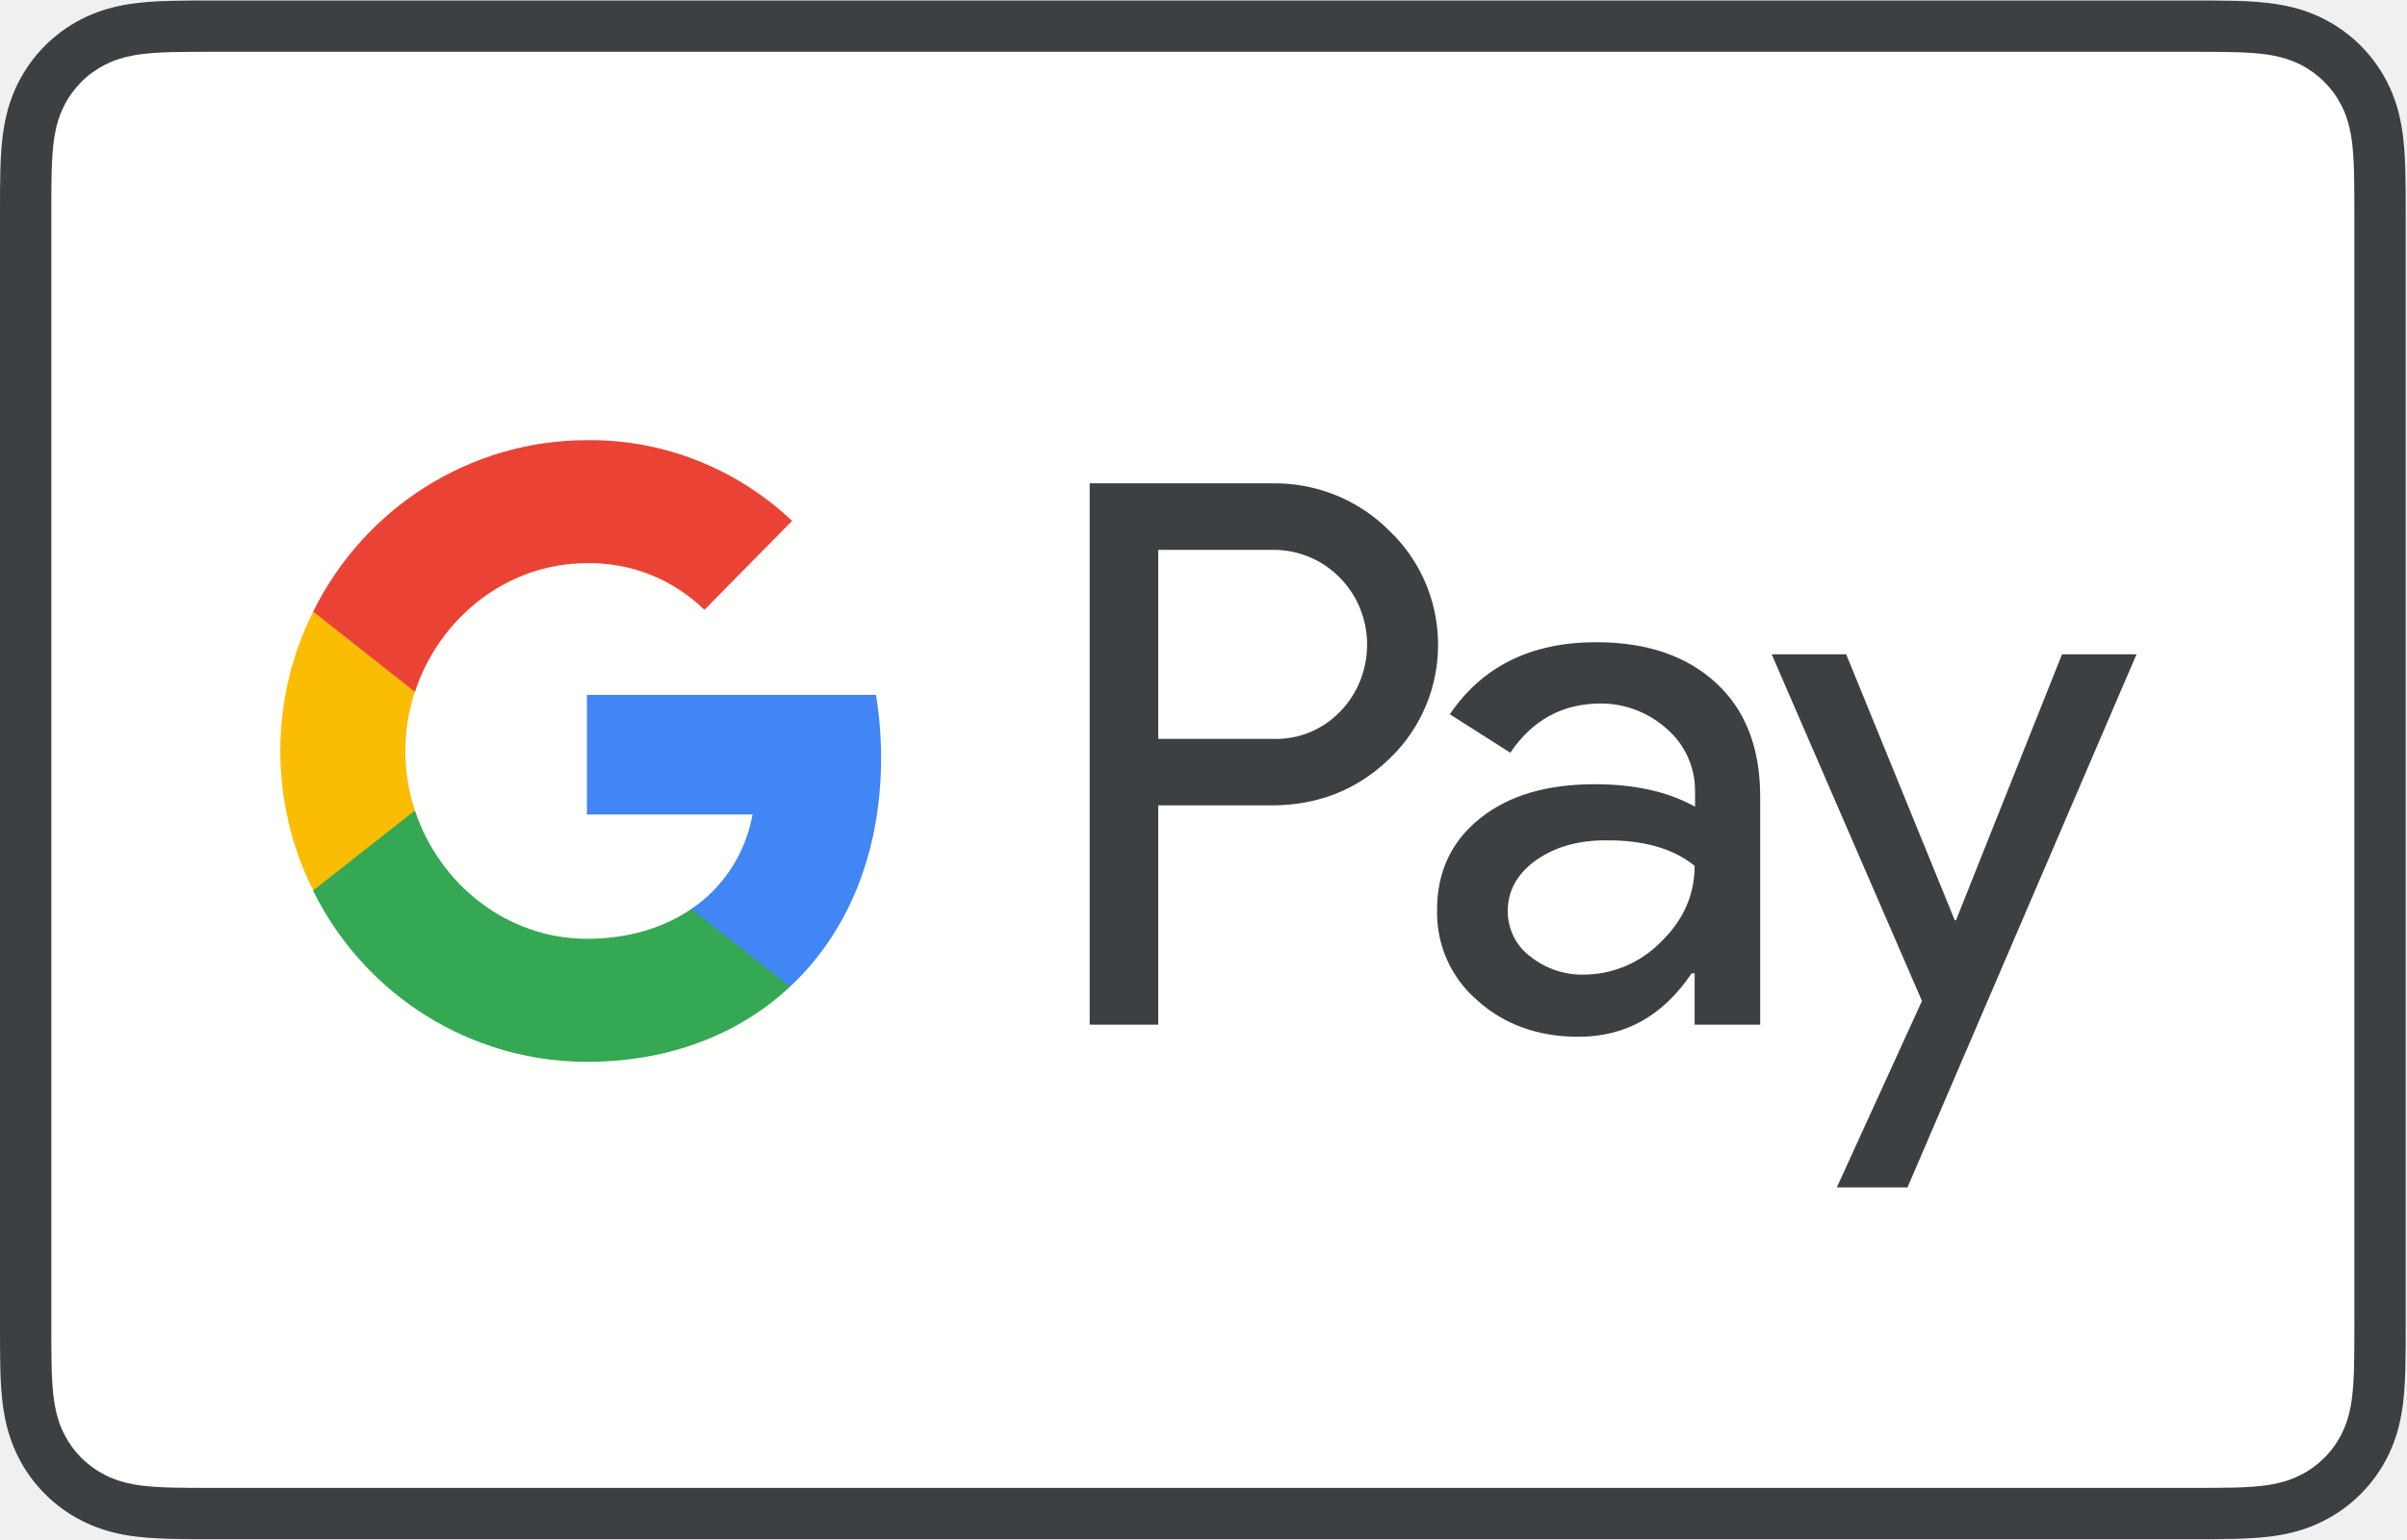
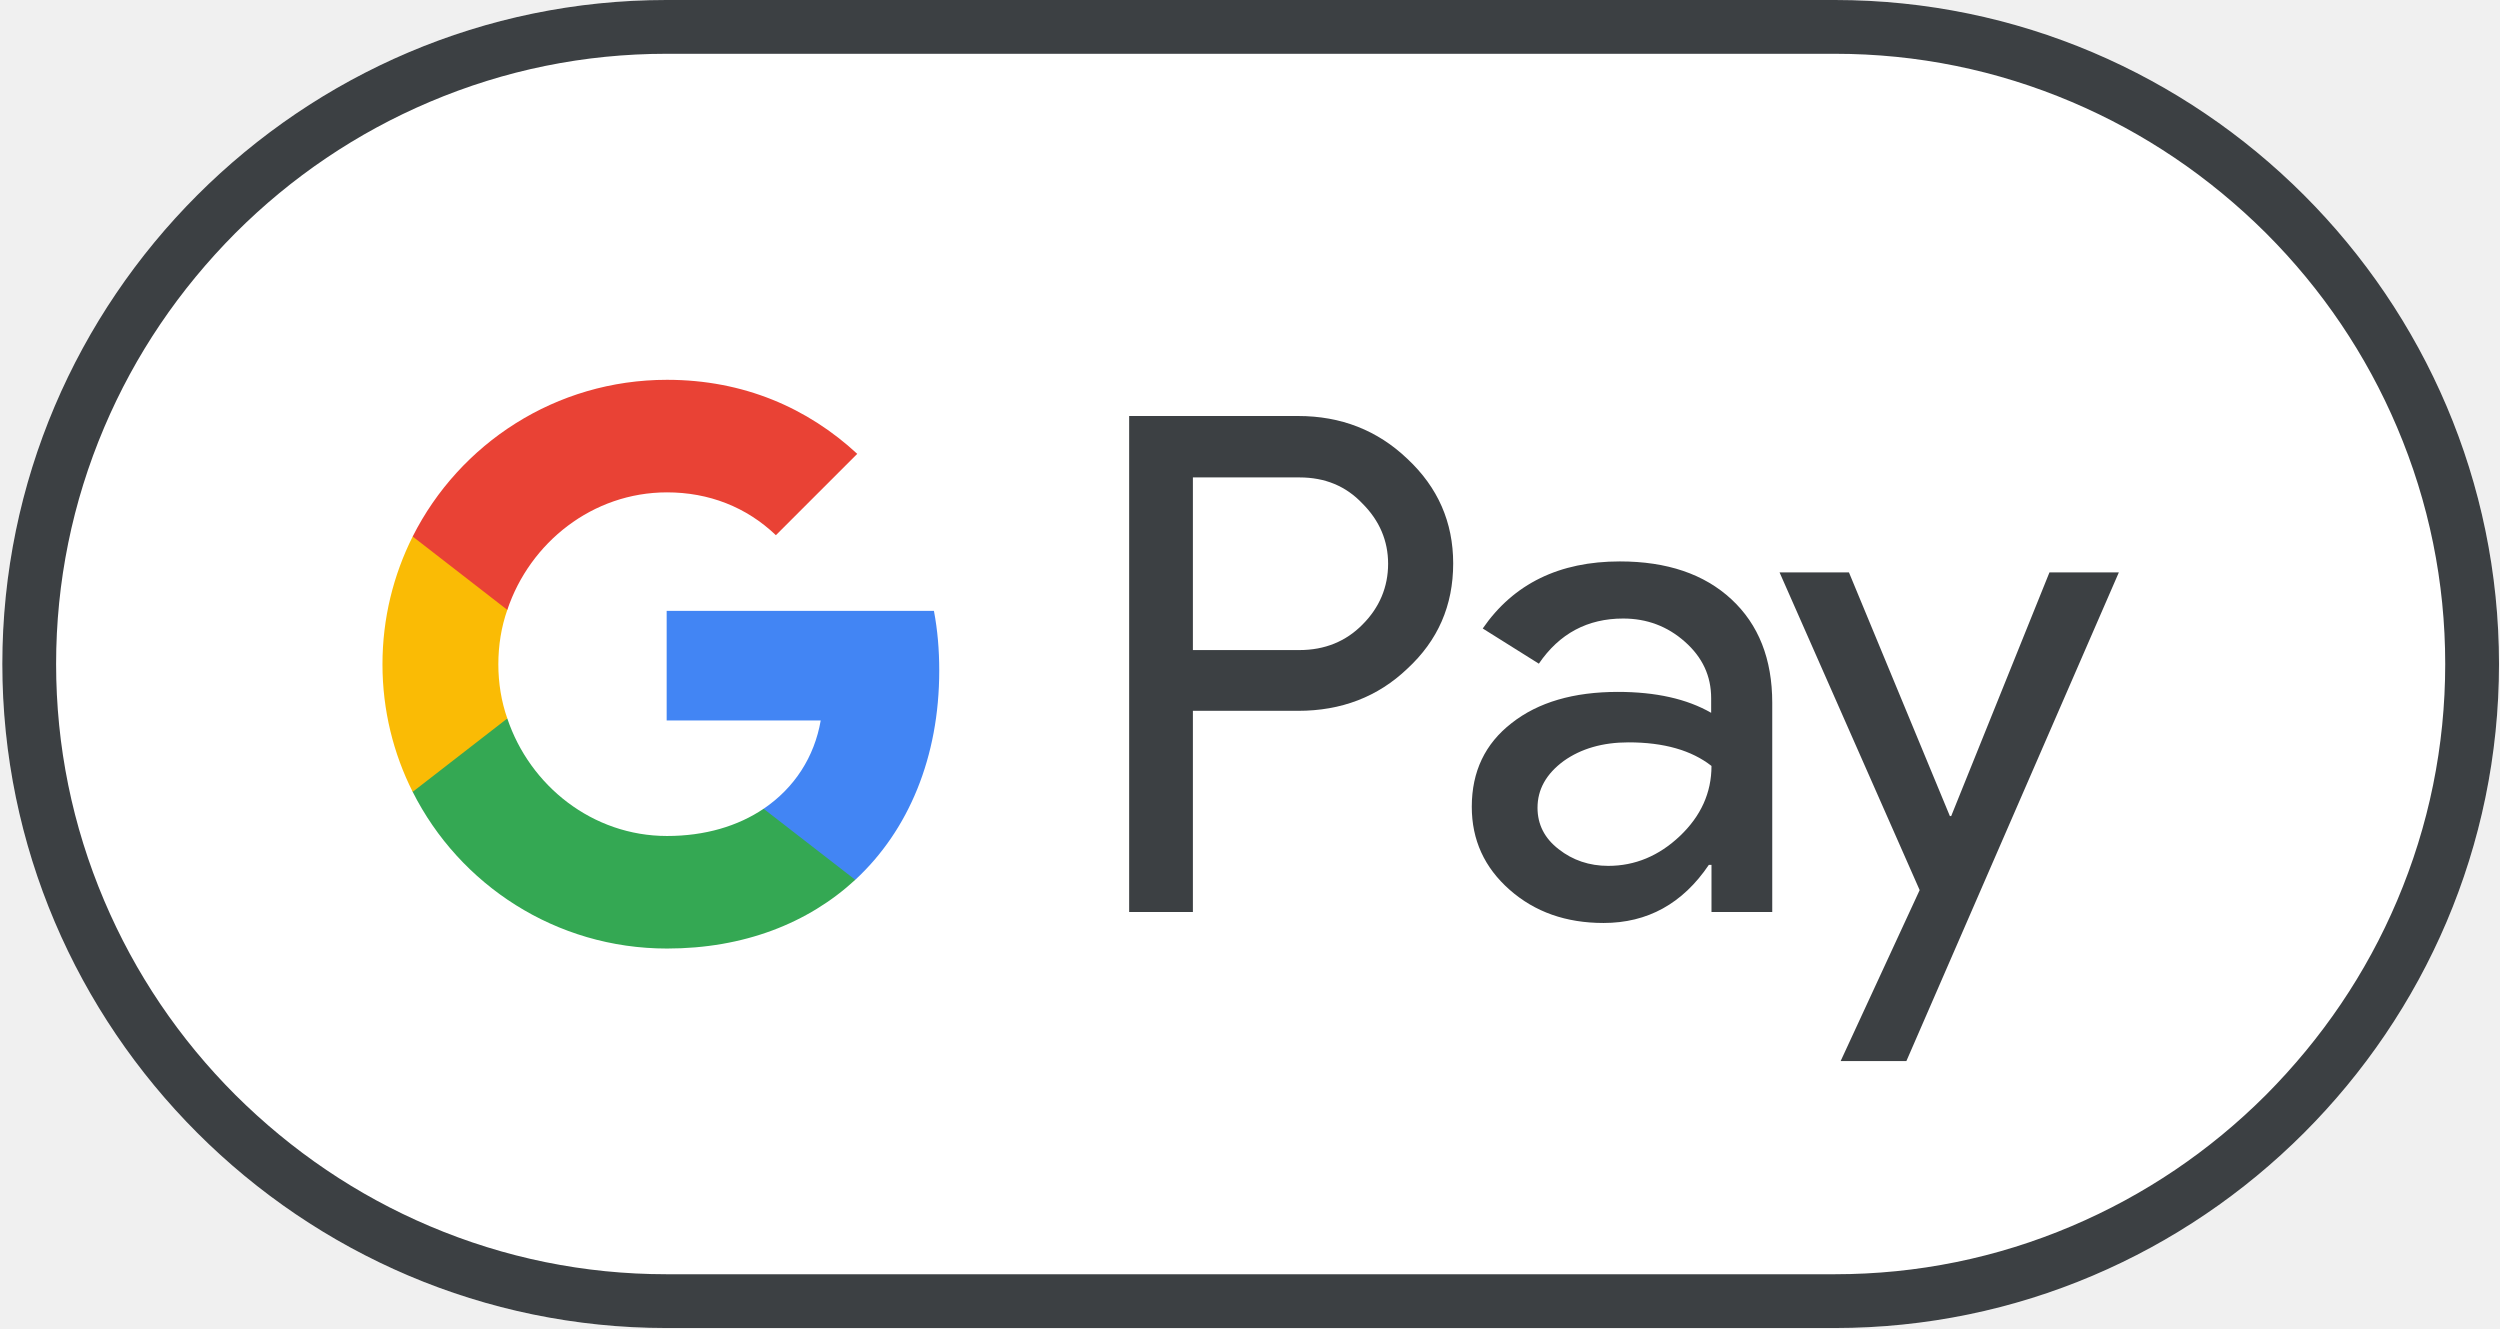
- <svg xmlns="http://www.w3.org/2000/svg" width="425px" height="272px" viewBox="0 0 425 272" version="1.1">
-   <g id="Page-1" stroke="none" stroke-width="1" fill="none" fill-rule="evenodd">
-     <g id="GooglePay_mark_800_gray">
-       <g id="border">
-         <path d="M386.731,0.09 L38.04,0.09 C36.587,0.09 35.132,0.09 33.682,0.097 C32.458,0.108 31.237,0.121 30.012,0.154 C27.346,0.226 24.657,0.382 22.024,0.857 C19.35,1.336 16.86,2.121 14.433,3.357 C12.043,4.57 9.86,6.158 7.963,8.051 C6.069,9.946 4.481,12.126 3.267,14.516 C2.03,16.942 1.245,19.43 0.767,22.105 C0.29,24.739 0.133,27.424 0.062,30.086 C0.028,31.31 0.013,32.531 0.005,33.751 C-0.003,35.203 1.08420217e-19,36.655 1.08420217e-19,38.109 L1.08420217e-19,233.841 C1.08420217e-19,235.295 -0.003,236.744 0.005,238.198 C0.013,239.419 0.028,240.643 0.062,241.863 C0.133,244.523 0.29,247.211 0.767,249.842 C1.245,252.517 2.03,255.005 3.267,257.434 C4.481,259.821 6.069,262.004 7.963,263.897 C9.86,265.792 12.043,267.38 14.433,268.59 C16.86,269.829 19.35,270.614 22.024,271.096 C24.657,271.565 27.346,271.724 30.012,271.796 C31.237,271.824 32.458,271.842 33.682,271.847 C35.132,271.858 36.587,271.858 38.04,271.858 L386.731,271.858 C388.181,271.858 389.636,271.858 391.086,271.847 C392.308,271.842 393.529,271.824 394.758,271.796 C397.42,271.724 400.109,271.565 402.747,271.096 C405.419,270.614 407.908,269.829 410.338,268.59 C412.727,267.38 414.906,265.792 416.805,263.897 C418.696,262.004 420.285,259.821 421.501,257.434 C422.741,255.005 423.526,252.517 424.001,249.842 C424.478,247.211 424.632,244.523 424.704,241.863 C424.737,240.643 424.753,239.419 424.76,238.198 C424.771,236.744 424.771,235.295 424.771,233.841 L424.771,38.109 C424.771,36.655 424.771,35.203 424.76,33.751 C424.753,32.531 424.737,31.31 424.704,30.086 C424.632,27.424 424.478,24.739 424.001,22.105 C423.526,19.43 422.741,16.942 421.501,14.516 C420.285,12.126 418.696,9.946 416.805,8.051 C414.906,6.158 412.727,4.57 410.338,3.357 C407.908,2.121 405.419,1.336 402.747,0.857 C400.109,0.382 397.42,0.226 394.758,0.154 C393.529,0.121 392.308,0.108 391.086,0.097 C389.636,0.09 388.181,0.09 386.731,0.09" id="Fill-1" fill="#3C4043" />
-         <path d="M386.731,9.148 L391.022,9.156 C392.182,9.164 393.344,9.176 394.512,9.21 C396.544,9.264 398.923,9.374 401.141,9.771 C403.065,10.118 404.682,10.646 406.232,11.433 C407.764,12.211 409.165,13.231 410.389,14.452 C411.619,15.683 412.64,17.086 413.428,18.632 C414.213,20.171 414.737,21.777 415.083,23.716 C415.478,25.909 415.589,28.291 415.643,30.335 C415.676,31.487 415.691,32.641 415.696,33.823 C415.707,35.252 415.707,36.678 415.707,38.109 L415.707,233.841 C415.707,235.272 415.707,236.698 415.696,238.155 C415.691,239.309 415.676,240.463 415.643,241.62 C415.589,243.659 415.478,246.041 415.078,248.257 C414.737,250.17 414.213,251.776 413.423,253.322 C412.637,254.866 411.619,256.267 410.395,257.49 C409.163,258.721 407.767,259.737 406.217,260.522 C404.677,261.306 403.065,261.835 401.159,262.176 C398.895,262.578 396.419,262.691 394.553,262.74 C393.38,262.768 392.213,262.784 391.014,262.789 C389.59,262.799 388.158,262.799 386.731,262.799 L38.04,262.799 C38.022,262.799 38.004,262.799 37.983,262.799 C36.574,262.799 35.16,262.799 33.726,262.789 C32.556,262.784 31.388,262.768 30.259,262.743 C28.35,262.691 25.871,262.578 23.628,262.178 C21.703,261.835 20.091,261.306 18.531,260.511 C16.996,259.734 15.6,258.719 14.369,257.485 C13.147,256.267 12.131,254.869 11.345,253.322 C10.558,251.779 10.032,250.168 9.685,248.232 C9.287,246.018 9.177,243.648 9.121,241.62 C9.09,240.461 9.077,239.299 9.069,238.147 L9.064,234.741 L9.064,37.211 L9.069,33.813 C9.077,32.651 9.09,31.492 9.121,30.333 C9.177,28.301 9.287,25.929 9.69,23.698 C10.032,21.782 10.558,20.169 11.348,18.617 C12.128,17.083 13.147,15.683 14.374,14.457 C15.598,13.231 17.002,12.216 18.544,11.431 C20.086,10.643 21.703,10.118 23.628,9.771 C25.845,9.374 28.224,9.264 30.261,9.21 C31.421,9.176 32.584,9.164 33.736,9.156 L38.04,9.148 L386.731,9.148" id="wihit-fill" fill="#FFFFFE" />
-       </g>
-       <g id="GPay-logo" transform="translate(48.75904, 76.98113)">
-         <g id="Pay" transform="translate(143.5699, 7.624798)" fill="#3C4043">
-           <path d="M12.177,57.643 L12.177,96.377 L0.075,96.377 L0.075,0.762 L32.172,0.762 C39.914,0.61 47.431,3.584 52.918,9.074 C63.892,19.443 64.569,36.904 54.271,48.112 C53.82,48.57 53.369,49.027 52.918,49.485 C47.28,54.899 40.365,57.643 32.172,57.643 L12.177,57.643 Z M12.177,12.505 L12.177,45.901 L32.472,45.901 C36.982,46.054 41.342,44.224 44.424,40.945 C50.738,34.312 50.588,23.637 44.048,17.232 C40.966,14.182 36.832,12.505 32.472,12.505 L12.177,12.505 Z" id="Shape" fill-rule="nonzero" />
-           <path d="M89.524,28.822 C98.469,28.822 105.535,31.262 110.722,36.065 C115.908,40.869 118.464,47.579 118.464,56.042 L118.464,96.377 L106.888,96.377 L106.888,87.304 L106.362,87.304 C101.326,94.776 94.711,98.512 86.367,98.512 C79.302,98.512 73.288,96.377 68.553,92.108 C63.892,88.143 61.262,82.272 61.412,76.095 C61.412,69.309 63.968,63.972 69.004,59.931 C74.04,55.89 80.805,53.907 89.224,53.907 C96.44,53.907 102.303,55.28 106.963,57.872 L106.963,55.051 C106.963,50.857 105.159,46.893 102.002,44.148 C98.77,41.25 94.636,39.649 90.351,39.649 C83.586,39.649 78.249,42.546 74.341,48.341 L63.667,41.555 C69.38,33.092 78.024,28.822 89.524,28.822 Z M73.89,76.324 C73.89,79.527 75.393,82.5 77.874,84.33 C80.58,86.465 83.887,87.609 87.269,87.533 C92.381,87.533 97.267,85.474 100.875,81.814 C104.859,78.002 106.888,73.503 106.888,68.318 C103.13,65.268 97.868,63.743 91.103,63.82 C86.217,63.82 82.083,65.04 78.776,67.403 C75.543,69.767 73.89,72.741 73.89,76.324 Z" id="Shape" fill-rule="nonzero" />
-           <polygon id="Path" points="184.912 30.957 144.472 125.123 131.994 125.123 147.028 92.184 120.493 30.957 133.648 30.957 152.816 77.925 153.041 77.925 171.758 30.957" />
-         </g>
-         <g id="Super-G">
-           <path d="M106.813,56.881 C106.813,53.145 106.512,49.409 105.911,45.749 L54.872,45.749 L54.872,66.869 L84.112,66.869 C82.91,73.656 79.001,79.755 73.288,83.568 L73.288,97.292 L90.727,97.292 C100.95,87.761 106.813,73.656 106.813,56.881 Z" id="Path" fill="#4285F4" />
-           <path d="M54.872,110.56 C69.455,110.56 81.782,105.68 90.727,97.292 L73.288,83.568 C68.402,86.923 62.164,88.829 54.872,88.829 C40.741,88.829 28.789,79.145 24.505,66.183 L6.54,66.183 L6.54,80.365 C15.71,98.894 34.427,110.56 54.872,110.56 Z" id="Path" fill="#34A853" />
-           <path d="M24.505,66.183 C22.25,59.397 22.25,52.001 24.505,45.139 L24.505,31.033 L6.54,31.033 C-1.203,46.511 -1.203,64.811 6.54,80.289 L24.505,66.183 Z" id="Path" fill="#FBBC04" />
-           <path d="M54.872,22.493 C62.615,22.341 70.056,25.314 75.618,30.728 L91.103,15.021 C81.256,5.719 68.327,0.61 54.872,0.762 C34.427,0.762 15.71,12.505 6.54,31.033 L24.505,45.215 C28.789,32.177 40.741,22.493 54.872,22.493 Z" id="Path" fill="#EA4335" />
-         </g>
-       </g>
+ <svg xmlns="http://www.w3.org/2000/svg" version="1.2" viewBox="0 0 753 400" width="753" height="400">
+   <style>
+ 		.s0 { fill: #ffffff } 
+ 		.s1 { fill: #3c4043 } 
+ 		.s2 { fill: #4285f4 } 
+ 		.s3 { fill: #34a853 } 
+ 		.s4 { fill: #fabb05 } 
+ 		.s5 { fill: #e94235 } 
+ 	</style>
+   <path id="Base_1_" class="s0" d="m752.7 200c0 110-90 200-200 200h-352c-110 0-200-90-200-200 0-110 90-200 200-200h352c110 0 200 90 200 200z" />
+   <path id="Outline" fill-rule="evenodd" class="s1" d="m752.7 200c0 110-90 200-200 200h-352c-110 0-200-90-200-200 0-110 90-200 200-200h352c110 0 200 90 200 200zm-552-183.8c-24.7 0-48.7 4.9-71.3 14.5-21.9 9.3-41.6 22.6-58.5 39.5-16.9 17-30.2 36.6-39.5 58.5-9.6 22.6-14.5 46.6-14.5 71.3 0 24.7 4.9 48.7 14.5 71.3 9.3 21.9 22.6 41.6 39.5 58.5 17 16.9 36.6 30.2 58.5 39.5 22.6 9.6 46.6 14.5 71.3 14.5h352c24.7 0 48.7-4.9 71.3-14.5 21.9-9.3 41.6-22.6 58.5-39.5 16.9-17 30.2-36.6 39.5-58.5 9.6-22.6 14.5-46.6 14.5-71.3 0-24.7-4.9-48.7-14.5-71.3-9.3-21.9-22.6-41.6-39.5-58.5-17-16.9-36.6-30.2-58.5-39.5-22.6-9.6-46.6-14.5-71.3-14.5z" />
+   <g id="G_Pay_Lockup_1_">
+     <g id="Pay_Typeface_3_">
+       <path id="Letter_p_3_" fill-rule="evenodd" class="s1" d="m359.3 274.7h-19.2v-149.4h50.9c12.9 0 23.9 4.3 32.9 12.9q13.8 12.9 13.8 31.5c0 12.7-4.6 23.2-13.8 31.7-8.9 8.5-19.9 12.7-32.9 12.7h-31.7zm0-78.9h32.1c7.6 0 14-2.6 19-7.7 5.1-5.1 7.7-11.3 7.7-18.3 0-6.9-2.6-13-7.7-18.1-5-5.3-11.3-7.9-19-7.9h-32.1z" />
+       <path id="Letter_a_3_" fill-rule="evenodd" class="s1" d="m487.9 169.1q21.3 0 33.6 11.4 12.3 11.4 12.3 31.2v63h-18.3v-14.2h-0.8c-7.9 11.7-18.5 17.5-31.7 17.5-11.3 0-20.7-3.3-28.3-10-7.6-6.7-11.4-15-11.4-25q0-15.9 12-25.2c8-6.3 18.7-9.4 32-9.4 11.4 0 20.8 2.1 28.1 6.3v-4.4c0-6.7-2.6-12.3-7.9-17-5.3-4.7-11.5-7-18.6-7-10.7 0-19.2 4.5-25.4 13.6l-16.9-10.6c9.3-13.5 23.1-20.2 41.3-20.2zm-24.8 74.2c0 5 2.1 9.2 6.4 12.5 4.2 3.3 9.2 5 14.9 5q12.1 0 21.6-9c6.3-6 9.5-13 9.5-21.1-6-4.7-14.3-7.1-25-7.1-7.8 0-14.3 1.9-19.5 5.6-5.3 3.9-7.9 8.6-7.9 14.1z" />
+       <path id="Letter_y_3_" class="s1" d="m638.2 172.4l-64 147.2h-19.8l23.8-51.5-42.2-95.7h20.9l30.4 73.4h0.4l29.6-73.4z" />
+     </g>
+     <g id="G_Mark_1_">
+       <path id="Blue_500" class="s2" d="m257.6 265h-27.6v-21.4c9.3-6.3 15.3-15.6 17.2-26.6h-46.4v-33h80.5c1.1 5.8 1.6 11.7 1.6 18 0 26-9.2 48.1-25.3 63z" />
+       <path id="Green_500_1_" class="s3" d="m257.6 265c-14.2 13.1-33.6 20.7-56.7 20.7-33.5 0-62.5-19.2-76.6-47.2v-22.1h28.5c6.8 20.3 25.7 35.4 48.1 35.4 11.5 0 21.4-3 29.1-8.2z" />
+       <path id="Yellow_500_1_" class="s4" d="m152.8 216.4l-28.5 22.1c-5.8-11.5-9.1-24.6-9.1-38.4 0-13.9 3.3-26.9 9.1-38.5h28.5v22.1c-1.8 5.1-2.7 10.7-2.7 16.4 0 5.6 0.9 11.2 2.7 16.3z" />
+       <path id="Red_500" class="s5" d="m152.8 183.7l-28.5-22.1c14.1-28 43.1-47.2 76.6-47.2 23.1 0 42.4 8.5 57.3 22.3l-24.5 24.5c-8.9-8.5-20.2-12.9-32.8-12.9-22.4 0-41.3 15.1-48.1 35.4z" />
    </g>
  </g>
</svg>
